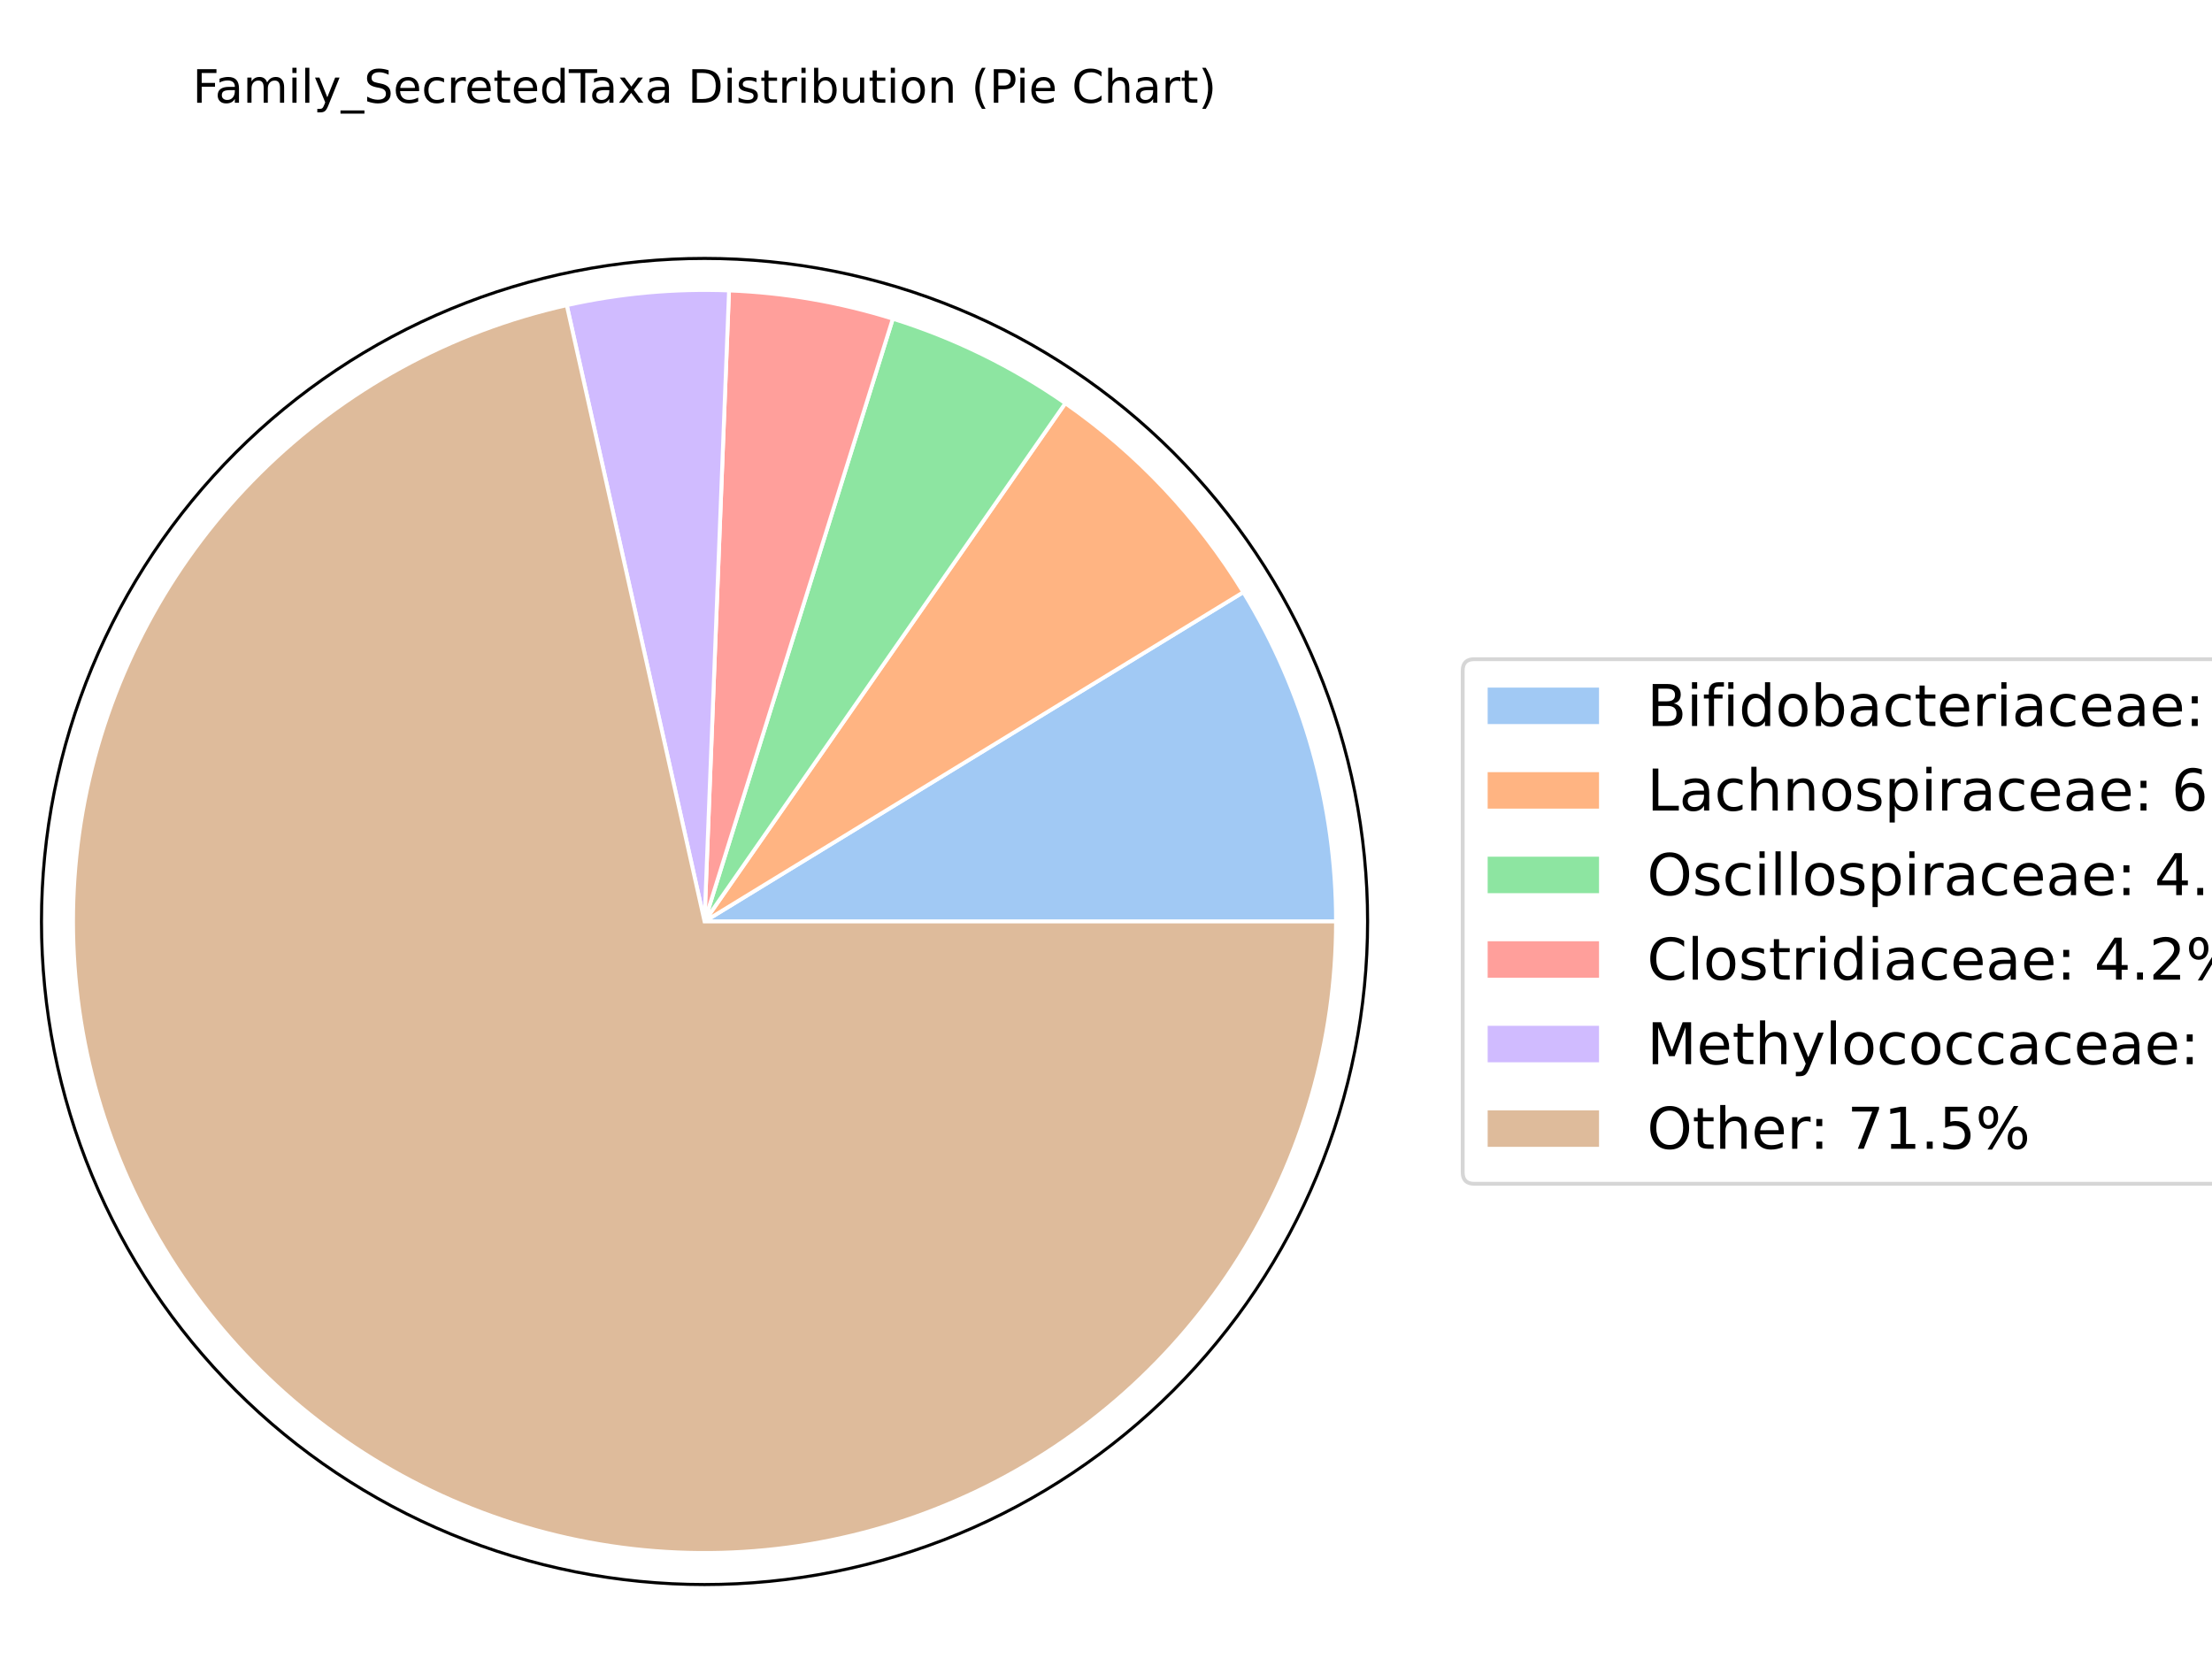
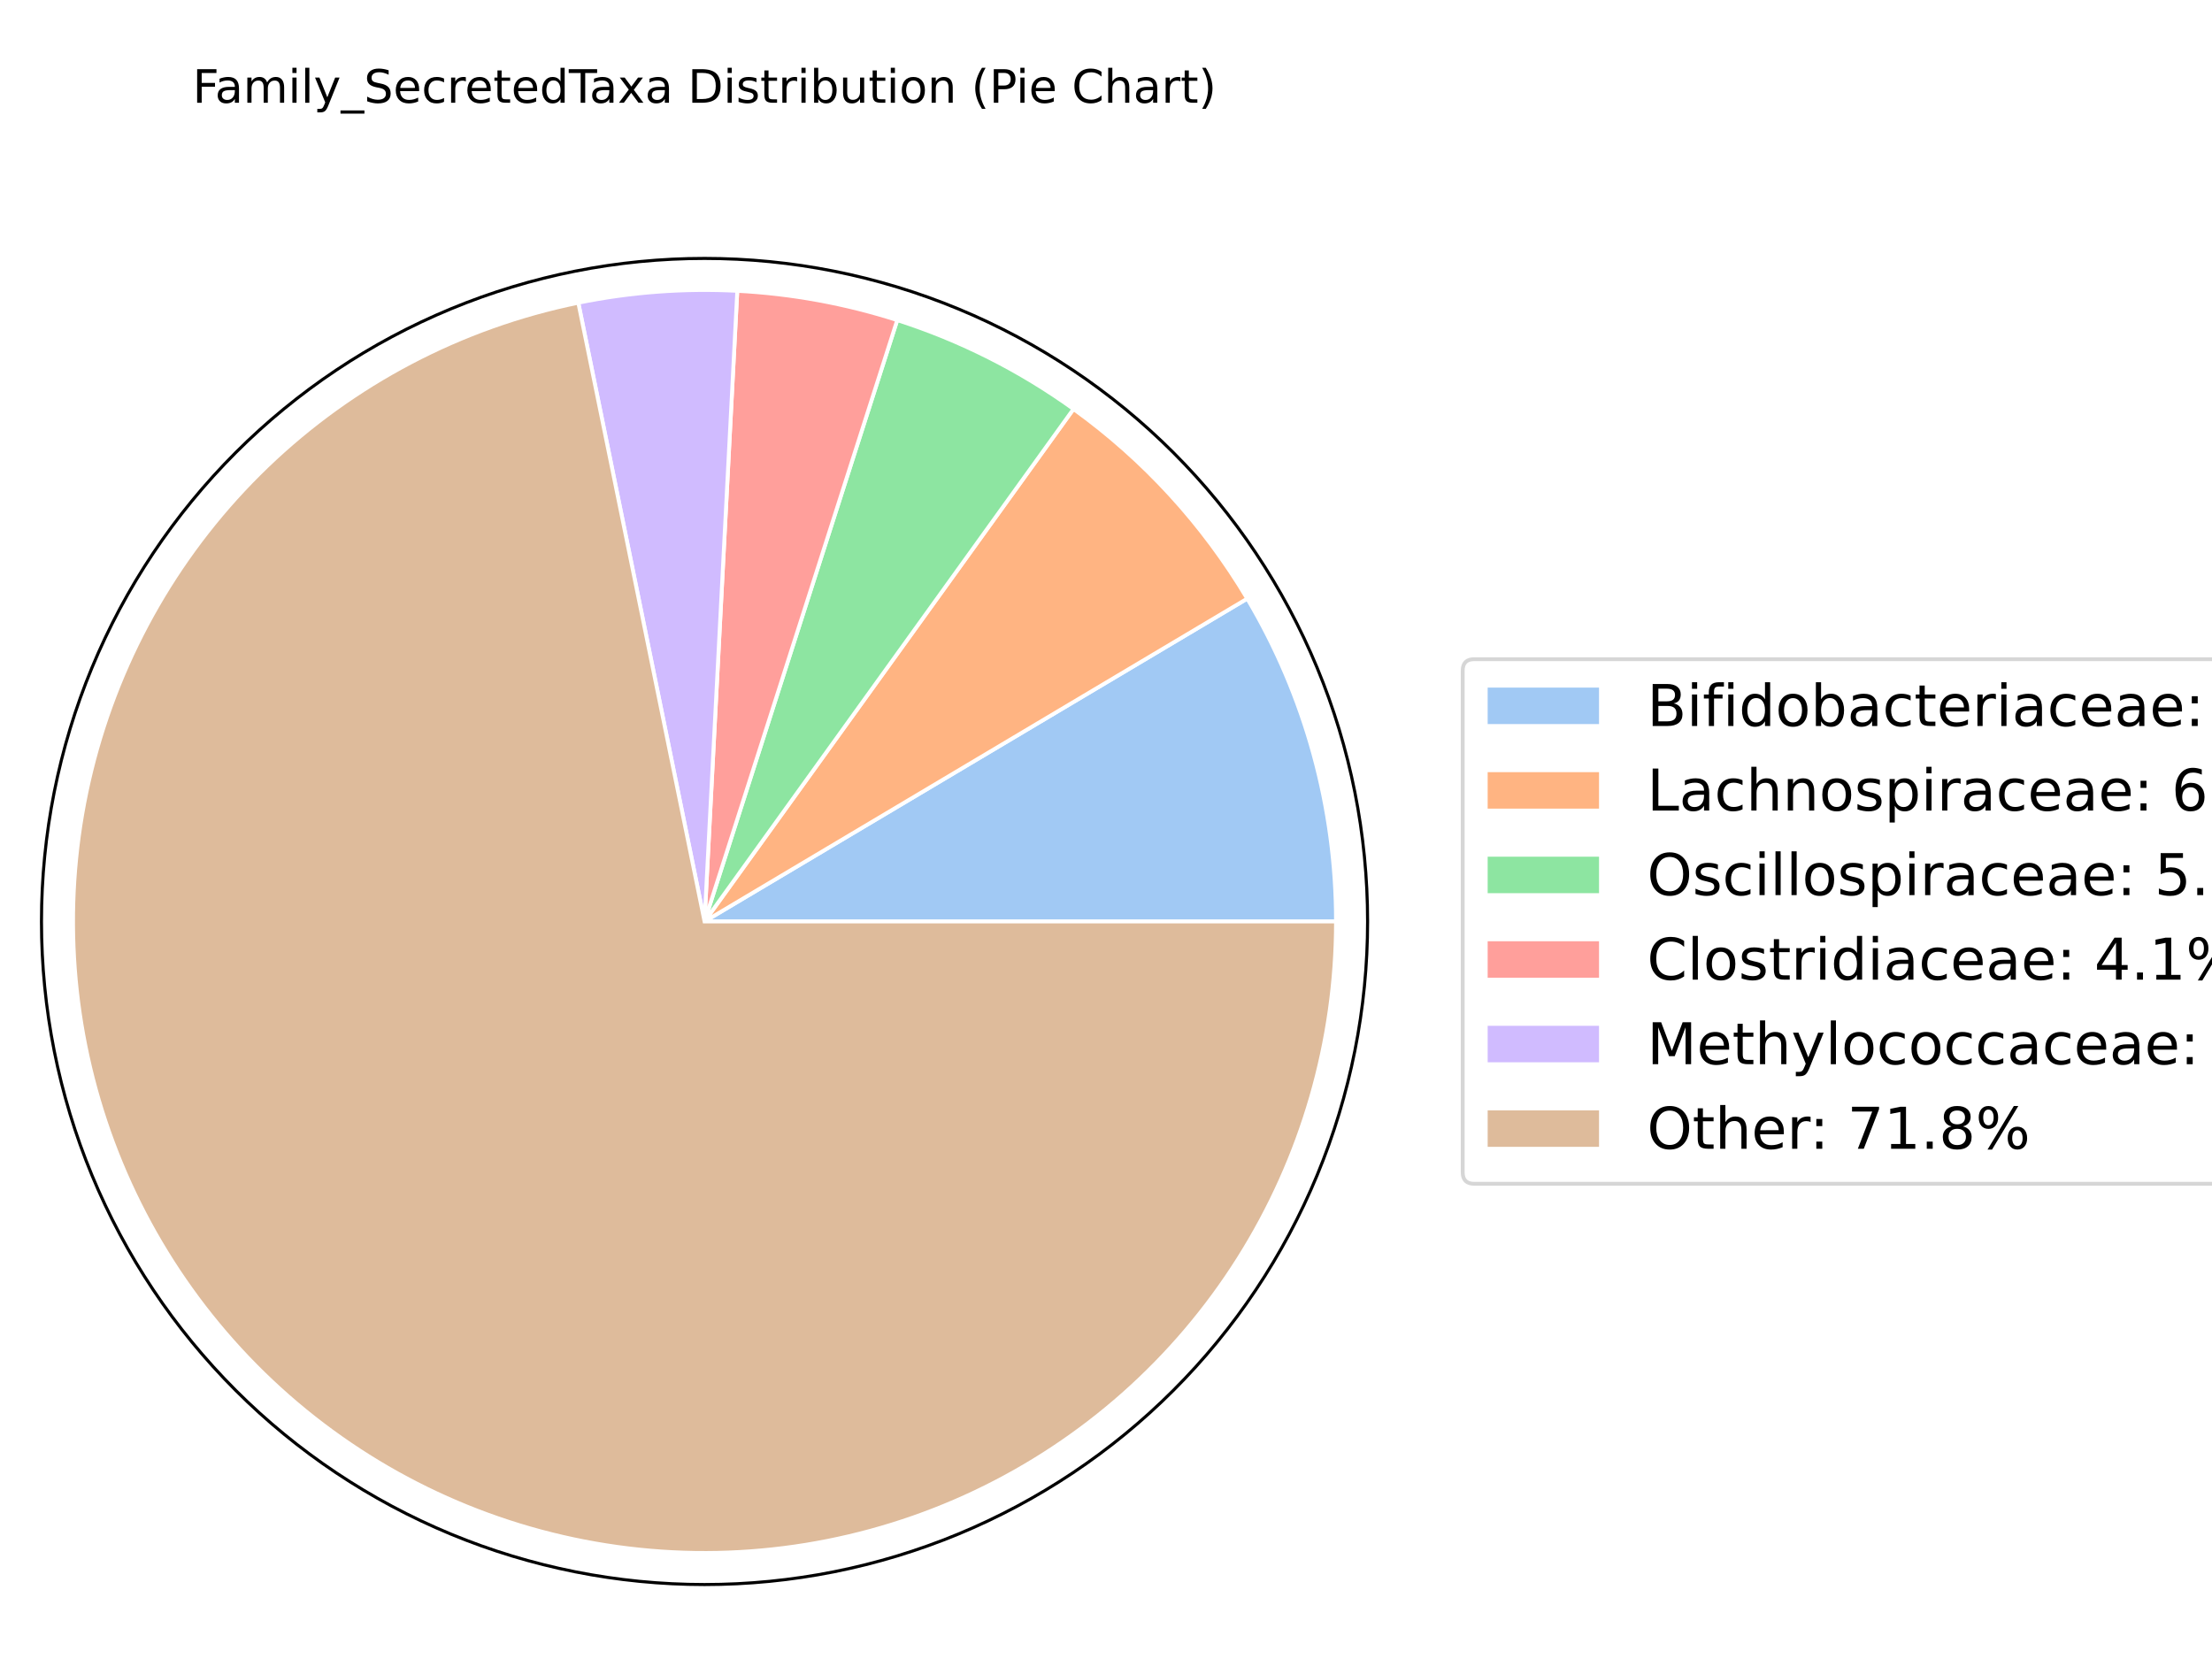
<svg xmlns="http://www.w3.org/2000/svg" xmlns:xlink="http://www.w3.org/1999/xlink" width="576pt" height="432pt" viewBox="0 0 576 432" version="1.1">
  <defs>
    <style type="text/css">*{stroke-linejoin: round; stroke-linecap: butt}</style>
  </defs>
  <g id="figure_1">
    <g id="patch_1">
      <path d="M 0 432  L 576 432  L 576 0  L 0 0  z " style="fill: #ffffff" />
    </g>
    <g id="axes_1">
      <g id="patch_2">
        <path d="M 356.118 239.952  C 356.118 217.279 351.652 194.826 342.975 173.878  C 334.298 152.931 321.58 133.896 305.547 117.864  C 289.515 101.831 270.48 89.113 249.533 80.436  C 228.585 71.759 206.132 67.293 183.459 67.293  C 160.786 67.293 138.333 71.759 117.385 80.436  C 96.438 89.113 77.403 101.831 61.371 117.864  C 45.338 133.896 32.62 152.931 23.943 173.878  C 15.266 194.826 10.8 217.279 10.8 239.952  C 10.8 262.625 15.266 285.078 23.943 306.026  C 32.62 326.973 45.338 346.008 61.371 362.04  C 77.403 378.073 96.438 390.791 117.385 399.468  C 138.333 408.145 160.786 412.611 183.459 412.611  C 206.132 412.611 228.585 408.145 249.533 399.468  C 270.48 390.791 289.515 378.073 305.547 362.04  C 321.58 346.008 334.298 326.973 342.975 306.026  C 351.652 285.078 356.118 262.625 356.118 239.952  M 183.459 239.952  C 183.459 239.952 183.459 239.952 183.459 239.952  C 183.459 239.952 183.459 239.952 183.459 239.952  C 183.459 239.952 183.459 239.952 183.459 239.952  C 183.459 239.952 183.459 239.952 183.459 239.952  C 183.459 239.952 183.459 239.952 183.459 239.952  C 183.459 239.952 183.459 239.952 183.459 239.952  C 183.459 239.952 183.459 239.952 183.459 239.952  C 183.459 239.952 183.459 239.952 183.459 239.952  C 183.459 239.952 183.459 239.952 183.459 239.952  C 183.459 239.952 183.459 239.952 183.459 239.952  C 183.459 239.952 183.459 239.952 183.459 239.952  C 183.459 239.952 183.459 239.952 183.459 239.952  C 183.459 239.952 183.459 239.952 183.459 239.952  C 183.459 239.952 183.459 239.952 183.459 239.952  C 183.459 239.952 183.459 239.952 183.459 239.952  C 183.459 239.952 183.459 239.952 183.459 239.952  z " style="fill: #ffffff" />
      </g>
      <g id="patch_3">
-         <path d="M 183.459 239.952  C 183.459 239.952 183.459 239.952 183.459 239.952  C 183.459 239.952 183.459 239.952 183.459 239.952  L 323.765 154.197  C 331.618 167.046 337.669 180.913 341.748 195.409  C 345.828 209.905 347.896 224.893 347.896 239.952  z " clip-path="url(#p670ce8b5b8)" style="fill: #a1c9f4; stroke: #ffffff; stroke-linejoin: miter" />
+         <path d="M 183.459 239.952  C 183.459 239.952 183.459 239.952 183.459 239.952  C 183.459 239.952 183.459 239.952 183.459 239.952  L 324.778 155.878  C 332.31 168.537 338.106 182.152 342.011 196.355  C 345.917 210.558 347.896 225.222 347.896 239.952  z " clip-path="url(#p474bb0b5fe)" style="fill: #a1c9f4; stroke: #ffffff; stroke-linejoin: miter" />
      </g>
      <g id="patch_4">
-         <path d="M 183.459 239.952  C 183.459 239.952 183.459 239.952 183.459 239.952  C 183.459 239.952 183.459 239.952 183.459 239.952  L 277.408 104.996  C 286.729 111.485 295.353 118.922 303.142 127.189  C 310.93 135.455 317.842 144.506 323.765 154.197  z " clip-path="url(#p670ce8b5b8)" style="fill: #ffb482; stroke: #ffffff; stroke-linejoin: miter" />
+         <path d="M 183.459 239.952  C 183.459 239.952 183.459 239.952 183.459 239.952  C 183.459 239.952 183.459 239.952 183.459 239.952  L 279.539 106.505  C 288.668 113.078 297.099 120.57 304.699 128.864  C 312.298 137.158 319.027 146.21 324.778 155.878  z " clip-path="url(#p474bb0b5fe)" style="fill: #ffb482; stroke: #ffffff; stroke-linejoin: miter" />
      </g>
      <g id="patch_5">
-         <path d="M 183.459 239.952  C 183.459 239.952 183.459 239.952 183.459 239.952  C 183.459 239.952 183.459 239.952 183.459 239.952  L 232.489 82.995  C 240.481 85.491 248.271 88.594 255.79 92.277  C 263.309 95.96 270.536 100.212 277.408 104.996  z " clip-path="url(#p670ce8b5b8)" style="fill: #8de5a1; stroke: #ffffff; stroke-linejoin: miter" />
+         <path d="M 183.459 239.952  C 183.459 239.952 183.459 239.952 183.459 239.952  C 183.459 239.952 183.459 239.952 183.459 239.952  L 233.639 83.358  C 241.836 85.985 249.814 89.251 257.499 93.127  C 265.185 97.002 272.554 101.476 279.539 106.505  z " clip-path="url(#p474bb0b5fe)" style="fill: #8de5a1; stroke: #ffffff; stroke-linejoin: miter" />
      </g>
      <g id="patch_6">
-         <path d="M 183.459 239.952  C 183.459 239.952 183.459 239.952 183.459 239.952  C 183.459 239.952 183.459 239.952 183.459 239.952  L 189.84 75.639  C 197.072 75.92 204.276 76.677 211.408 77.907  C 218.539 79.137 225.581 80.837 232.489 82.995  z " clip-path="url(#p670ce8b5b8)" style="fill: #ff9f9b; stroke: #ffffff; stroke-linejoin: miter" />
+         <path d="M 183.459 239.952  C 183.459 239.952 183.459 239.952 183.459 239.952  C 183.459 239.952 183.459 239.952 183.459 239.952  L 191.989 75.736  C 199.058 76.103 206.097 76.927 213.06 78.201  C 220.024 79.475 226.898 81.198 233.639 83.358  z " clip-path="url(#p474bb0b5fe)" style="fill: #ff9f9b; stroke: #ffffff; stroke-linejoin: miter" />
      </g>
      <g id="patch_7">
-         <path d="M 183.459 239.952  C 183.459 239.952 183.459 239.952 183.459 239.952  C 183.459 239.952 183.459 239.952 183.459 239.952  L 147.58 79.477  C 154.504 77.929 161.52 76.831 168.586 76.189  C 175.651 75.547 182.751 75.363 189.84 75.639  z " clip-path="url(#p670ce8b5b8)" style="fill: #d0bbff; stroke: #ffffff; stroke-linejoin: miter" />
+         <path d="M 183.459 239.952  C 183.459 239.952 183.459 239.952 183.459 239.952  C 183.459 239.952 183.459 239.952 183.459 239.952  L 150.588 78.834  C 157.388 77.446 164.27 76.491 171.19 75.973  C 178.111 75.455 185.058 75.376 191.989 75.736  z " clip-path="url(#p474bb0b5fe)" style="fill: #d0bbff; stroke: #ffffff; stroke-linejoin: miter" />
      </g>
      <g id="patch_8">
-         <path d="M 183.459 239.952  C 183.459 239.952 183.459 239.952 183.459 239.952  C 183.459 239.952 183.459 239.952 183.459 239.952  C 183.459 239.952 183.459 239.952 183.459 239.952  C 183.459 239.952 183.459 239.952 183.459 239.952  C 183.459 239.952 183.459 239.952 183.459 239.952  C 183.459 239.952 183.459 239.952 183.459 239.952  C 183.459 239.952 183.459 239.952 183.459 239.952  C 183.459 239.952 183.459 239.952 183.459 239.952  L 347.896 239.952  C 347.896 270.933 339.141 301.292 322.643 327.515  C 306.146 353.738 282.569 374.773 254.641 388.184  C 226.714 401.595 195.556 406.844 164.776 403.324  C 133.996 399.804 104.828 387.656 80.649 368.286  C 56.47 348.916 38.251 323.102 28.1 293.832  C 17.948 264.561 16.273 233.009 23.267 202.828  C 30.262 172.647 45.645 145.048 67.637 123.227  C 89.628 101.405 117.345 86.237 147.58 79.477  z " clip-path="url(#p670ce8b5b8)" style="fill: #debb9b; stroke: #ffffff; stroke-linejoin: miter" />
+         <path d="M 183.459 239.952  C 183.459 239.952 183.459 239.952 183.459 239.952  C 183.459 239.952 183.459 239.952 183.459 239.952  C 183.459 239.952 183.459 239.952 183.459 239.952  C 183.459 239.952 183.459 239.952 183.459 239.952  C 183.459 239.952 183.459 239.952 183.459 239.952  C 183.459 239.952 183.459 239.952 183.459 239.952  C 183.459 239.952 183.459 239.952 183.459 239.952  C 183.459 239.952 183.459 239.952 183.459 239.952  L 347.896 239.952  C 347.896 271.064 339.067 301.545 322.438 327.84  C 305.81 354.135 282.055 375.179 253.947 388.515  C 225.839 401.851 194.515 406.941 163.63 403.189  C 132.746 399.438 103.551 386.997 79.453 367.319  C 55.355 347.641 37.33 321.523 27.48 292.011  C 17.631 262.5 16.356 230.791 23.804 200.584  C 31.252 170.377 47.123 142.896 69.563 121.347  C 92.003 99.797 120.105 85.053 150.588 78.834  z " clip-path="url(#p474bb0b5fe)" style="fill: #debb9b; stroke: #ffffff; stroke-linejoin: miter" />
      </g>
      <g id="matplotlib.axis_1" />
      <g id="matplotlib.axis_2" />
      <g id="patch_9">
        <path d="M 356.118 239.952  C 356.118 217.279 351.652 194.826 342.975 173.878  C 334.298 152.931 321.58 133.896 305.547 117.864  C 289.515 101.831 270.48 89.113 249.533 80.436  C 228.585 71.759 206.132 67.293 183.459 67.293  C 160.786 67.293 138.333 71.759 117.385 80.436  C 96.438 89.113 77.403 101.831 61.371 117.864  C 45.338 133.896 32.62 152.931 23.943 173.878  C 15.266 194.826 10.8 217.279 10.8 239.952  C 10.8 262.625 15.266 285.078 23.943 306.026  C 32.62 326.973 45.338 346.008 61.371 362.04  C 77.403 378.073 96.438 390.791 117.385 399.468  C 138.333 408.145 160.786 412.611 183.459 412.611  C 206.132 412.611 228.585 408.145 249.533 399.468  C 270.48 390.791 289.515 378.073 305.547 362.04  C 321.58 346.008 334.298 326.973 342.975 306.026  C 351.652 285.078 356.118 262.625 356.118 239.952  " style="fill: none; stroke: #000000; stroke-width: 0.8; stroke-linejoin: miter; stroke-linecap: square" />
      </g>
      <g id="text_1">
        <g transform="translate(50.15869 26.7612) scale(0.12 -0.12)">
          <defs>
            <path id="DejaVuSans-46" d="M 628 4666  L 3309 4666  L 3309 4134  L 1259 4134  L 1259 2759  L 3109 2759  L 3109 2228  L 1259 2228  L 1259 0  L 628 0  L 628 4666  z " transform="scale(0.015625)" />
            <path id="DejaVuSans-61" d="M 2194 1759  Q 1497 1759 1228 1600  Q 959 1441 959 1056  Q 959 750 1161 570  Q 1363 391 1709 391  Q 2188 391 2477 730  Q 2766 1069 2766 1631  L 2766 1759  L 2194 1759  z M 3341 1997  L 3341 0  L 2766 0  L 2766 531  Q 2569 213 2275 61  Q 1981 -91 1556 -91  Q 1019 -91 701 211  Q 384 513 384 1019  Q 384 1609 779 1909  Q 1175 2209 1959 2209  L 2766 2209  L 2766 2266  Q 2766 2663 2505 2880  Q 2244 3097 1772 3097  Q 1472 3097 1187 3025  Q 903 2953 641 2809  L 641 3341  Q 956 3463 1253 3523  Q 1550 3584 1831 3584  Q 2591 3584 2966 3190  Q 3341 2797 3341 1997  z " transform="scale(0.015625)" />
            <path id="DejaVuSans-6d" d="M 3328 2828  Q 3544 3216 3844 3400  Q 4144 3584 4550 3584  Q 5097 3584 5394 3201  Q 5691 2819 5691 2113  L 5691 0  L 5113 0  L 5113 2094  Q 5113 2597 4934 2840  Q 4756 3084 4391 3084  Q 3944 3084 3684 2787  Q 3425 2491 3425 1978  L 3425 0  L 2847 0  L 2847 2094  Q 2847 2600 2669 2842  Q 2491 3084 2119 3084  Q 1678 3084 1418 2786  Q 1159 2488 1159 1978  L 1159 0  L 581 0  L 581 3500  L 1159 3500  L 1159 2956  Q 1356 3278 1631 3431  Q 1906 3584 2284 3584  Q 2666 3584 2933 3390  Q 3200 3197 3328 2828  z " transform="scale(0.015625)" />
            <path id="DejaVuSans-69" d="M 603 3500  L 1178 3500  L 1178 0  L 603 0  L 603 3500  z M 603 4863  L 1178 4863  L 1178 4134  L 603 4134  L 603 4863  z " transform="scale(0.015625)" />
            <path id="DejaVuSans-6c" d="M 603 4863  L 1178 4863  L 1178 0  L 603 0  L 603 4863  z " transform="scale(0.015625)" />
            <path id="DejaVuSans-79" d="M 2059 -325  Q 1816 -950 1584 -1140  Q 1353 -1331 966 -1331  L 506 -1331  L 506 -850  L 844 -850  Q 1081 -850 1212 -737  Q 1344 -625 1503 -206  L 1606 56  L 191 3500  L 800 3500  L 1894 763  L 2988 3500  L 3597 3500  L 2059 -325  z " transform="scale(0.015625)" />
            <path id="DejaVuSans-5f" d="M 3263 -1063  L 3263 -1509  L -63 -1509  L -63 -1063  L 3263 -1063  z " transform="scale(0.015625)" />
            <path id="DejaVuSans-53" d="M 3425 4513  L 3425 3897  Q 3066 4069 2747 4153  Q 2428 4238 2131 4238  Q 1616 4238 1336 4038  Q 1056 3838 1056 3469  Q 1056 3159 1242 3001  Q 1428 2844 1947 2747  L 2328 2669  Q 3034 2534 3370 2195  Q 3706 1856 3706 1288  Q 3706 609 3251 259  Q 2797 -91 1919 -91  Q 1588 -91 1214 -16  Q 841 59 441 206  L 441 856  Q 825 641 1194 531  Q 1563 422 1919 422  Q 2459 422 2753 634  Q 3047 847 3047 1241  Q 3047 1584 2836 1778  Q 2625 1972 2144 2069  L 1759 2144  Q 1053 2284 737 2584  Q 422 2884 422 3419  Q 422 4038 858 4394  Q 1294 4750 2059 4750  Q 2388 4750 2728 4690  Q 3069 4631 3425 4513  z " transform="scale(0.015625)" />
            <path id="DejaVuSans-65" d="M 3597 1894  L 3597 1613  L 953 1613  Q 991 1019 1311 708  Q 1631 397 2203 397  Q 2534 397 2845 478  Q 3156 559 3463 722  L 3463 178  Q 3153 47 2828 -22  Q 2503 -91 2169 -91  Q 1331 -91 842 396  Q 353 884 353 1716  Q 353 2575 817 3079  Q 1281 3584 2069 3584  Q 2775 3584 3186 3129  Q 3597 2675 3597 1894  z M 3022 2063  Q 3016 2534 2758 2815  Q 2500 3097 2075 3097  Q 1594 3097 1305 2825  Q 1016 2553 972 2059  L 3022 2063  z " transform="scale(0.015625)" />
            <path id="DejaVuSans-63" d="M 3122 3366  L 3122 2828  Q 2878 2963 2633 3030  Q 2388 3097 2138 3097  Q 1578 3097 1268 2742  Q 959 2388 959 1747  Q 959 1106 1268 751  Q 1578 397 2138 397  Q 2388 397 2633 464  Q 2878 531 3122 666  L 3122 134  Q 2881 22 2623 -34  Q 2366 -91 2075 -91  Q 1284 -91 818 406  Q 353 903 353 1747  Q 353 2603 823 3093  Q 1294 3584 2113 3584  Q 2378 3584 2631 3529  Q 2884 3475 3122 3366  z " transform="scale(0.015625)" />
            <path id="DejaVuSans-72" d="M 2631 2963  Q 2534 3019 2420 3045  Q 2306 3072 2169 3072  Q 1681 3072 1420 2755  Q 1159 2438 1159 1844  L 1159 0  L 581 0  L 581 3500  L 1159 3500  L 1159 2956  Q 1341 3275 1631 3429  Q 1922 3584 2338 3584  Q 2397 3584 2469 3576  Q 2541 3569 2628 3553  L 2631 2963  z " transform="scale(0.015625)" />
            <path id="DejaVuSans-74" d="M 1172 4494  L 1172 3500  L 2356 3500  L 2356 3053  L 1172 3053  L 1172 1153  Q 1172 725 1289 603  Q 1406 481 1766 481  L 2356 481  L 2356 0  L 1766 0  Q 1100 0 847 248  Q 594 497 594 1153  L 594 3053  L 172 3053  L 172 3500  L 594 3500  L 594 4494  L 1172 4494  z " transform="scale(0.015625)" />
            <path id="DejaVuSans-64" d="M 2906 2969  L 2906 4863  L 3481 4863  L 3481 0  L 2906 0  L 2906 525  Q 2725 213 2448 61  Q 2172 -91 1784 -91  Q 1150 -91 751 415  Q 353 922 353 1747  Q 353 2572 751 3078  Q 1150 3584 1784 3584  Q 2172 3584 2448 3432  Q 2725 3281 2906 2969  z M 947 1747  Q 947 1113 1208 752  Q 1469 391 1925 391  Q 2381 391 2643 752  Q 2906 1113 2906 1747  Q 2906 2381 2643 2742  Q 2381 3103 1925 3103  Q 1469 3103 1208 2742  Q 947 2381 947 1747  z " transform="scale(0.015625)" />
            <path id="DejaVuSans-54" d="M -19 4666  L 3928 4666  L 3928 4134  L 2272 4134  L 2272 0  L 1638 0  L 1638 4134  L -19 4134  L -19 4666  z " transform="scale(0.015625)" />
            <path id="DejaVuSans-78" d="M 3513 3500  L 2247 1797  L 3578 0  L 2900 0  L 1881 1375  L 863 0  L 184 0  L 1544 1831  L 300 3500  L 978 3500  L 1906 2253  L 2834 3500  L 3513 3500  z " transform="scale(0.015625)" />
            <path id="DejaVuSans-20" transform="scale(0.015625)" />
            <path id="DejaVuSans-44" d="M 1259 4147  L 1259 519  L 2022 519  Q 2988 519 3436 956  Q 3884 1394 3884 2338  Q 3884 3275 3436 3711  Q 2988 4147 2022 4147  L 1259 4147  z M 628 4666  L 1925 4666  Q 3281 4666 3915 4102  Q 4550 3538 4550 2338  Q 4550 1131 3912 565  Q 3275 0 1925 0  L 628 0  L 628 4666  z " transform="scale(0.015625)" />
            <path id="DejaVuSans-73" d="M 2834 3397  L 2834 2853  Q 2591 2978 2328 3040  Q 2066 3103 1784 3103  Q 1356 3103 1142 2972  Q 928 2841 928 2578  Q 928 2378 1081 2264  Q 1234 2150 1697 2047  L 1894 2003  Q 2506 1872 2764 1633  Q 3022 1394 3022 966  Q 3022 478 2636 193  Q 2250 -91 1575 -91  Q 1294 -91 989 -36  Q 684 19 347 128  L 347 722  Q 666 556 975 473  Q 1284 391 1588 391  Q 1994 391 2212 530  Q 2431 669 2431 922  Q 2431 1156 2273 1281  Q 2116 1406 1581 1522  L 1381 1569  Q 847 1681 609 1914  Q 372 2147 372 2553  Q 372 3047 722 3315  Q 1072 3584 1716 3584  Q 2034 3584 2315 3537  Q 2597 3491 2834 3397  z " transform="scale(0.015625)" />
            <path id="DejaVuSans-62" d="M 3116 1747  Q 3116 2381 2855 2742  Q 2594 3103 2138 3103  Q 1681 3103 1420 2742  Q 1159 2381 1159 1747  Q 1159 1113 1420 752  Q 1681 391 2138 391  Q 2594 391 2855 752  Q 3116 1113 3116 1747  z M 1159 2969  Q 1341 3281 1617 3432  Q 1894 3584 2278 3584  Q 2916 3584 3314 3078  Q 3713 2572 3713 1747  Q 3713 922 3314 415  Q 2916 -91 2278 -91  Q 1894 -91 1617 61  Q 1341 213 1159 525  L 1159 0  L 581 0  L 581 4863  L 1159 4863  L 1159 2969  z " transform="scale(0.015625)" />
            <path id="DejaVuSans-75" d="M 544 1381  L 544 3500  L 1119 3500  L 1119 1403  Q 1119 906 1312 657  Q 1506 409 1894 409  Q 2359 409 2629 706  Q 2900 1003 2900 1516  L 2900 3500  L 3475 3500  L 3475 0  L 2900 0  L 2900 538  Q 2691 219 2414 64  Q 2138 -91 1772 -91  Q 1169 -91 856 284  Q 544 659 544 1381  z M 1991 3584  L 1991 3584  z " transform="scale(0.015625)" />
            <path id="DejaVuSans-6f" d="M 1959 3097  Q 1497 3097 1228 2736  Q 959 2375 959 1747  Q 959 1119 1226 758  Q 1494 397 1959 397  Q 2419 397 2687 759  Q 2956 1122 2956 1747  Q 2956 2369 2687 2733  Q 2419 3097 1959 3097  z M 1959 3584  Q 2709 3584 3137 3096  Q 3566 2609 3566 1747  Q 3566 888 3137 398  Q 2709 -91 1959 -91  Q 1206 -91 779 398  Q 353 888 353 1747  Q 353 2609 779 3096  Q 1206 3584 1959 3584  z " transform="scale(0.015625)" />
            <path id="DejaVuSans-6e" d="M 3513 2113  L 3513 0  L 2938 0  L 2938 2094  Q 2938 2591 2744 2837  Q 2550 3084 2163 3084  Q 1697 3084 1428 2787  Q 1159 2491 1159 1978  L 1159 0  L 581 0  L 581 3500  L 1159 3500  L 1159 2956  Q 1366 3272 1645 3428  Q 1925 3584 2291 3584  Q 2894 3584 3203 3211  Q 3513 2838 3513 2113  z " transform="scale(0.015625)" />
            <path id="DejaVuSans-28" d="M 1984 4856  Q 1566 4138 1362 3434  Q 1159 2731 1159 2009  Q 1159 1288 1364 580  Q 1569 -128 1984 -844  L 1484 -844  Q 1016 -109 783 600  Q 550 1309 550 2009  Q 550 2706 781 3412  Q 1013 4119 1484 4856  L 1984 4856  z " transform="scale(0.015625)" />
            <path id="DejaVuSans-50" d="M 1259 4147  L 1259 2394  L 2053 2394  Q 2494 2394 2734 2622  Q 2975 2850 2975 3272  Q 2975 3691 2734 3919  Q 2494 4147 2053 4147  L 1259 4147  z M 628 4666  L 2053 4666  Q 2838 4666 3239 4311  Q 3641 3956 3641 3272  Q 3641 2581 3239 2228  Q 2838 1875 2053 1875  L 1259 1875  L 1259 0  L 628 0  L 628 4666  z " transform="scale(0.015625)" />
            <path id="DejaVuSans-43" d="M 4122 4306  L 4122 3641  Q 3803 3938 3442 4084  Q 3081 4231 2675 4231  Q 1875 4231 1450 3742  Q 1025 3253 1025 2328  Q 1025 1406 1450 917  Q 1875 428 2675 428  Q 3081 428 3442 575  Q 3803 722 4122 1019  L 4122 359  Q 3791 134 3420 21  Q 3050 -91 2638 -91  Q 1578 -91 968 557  Q 359 1206 359 2328  Q 359 3453 968 4101  Q 1578 4750 2638 4750  Q 3056 4750 3426 4639  Q 3797 4528 4122 4306  z " transform="scale(0.015625)" />
            <path id="DejaVuSans-68" d="M 3513 2113  L 3513 0  L 2938 0  L 2938 2094  Q 2938 2591 2744 2837  Q 2550 3084 2163 3084  Q 1697 3084 1428 2787  Q 1159 2491 1159 1978  L 1159 0  L 581 0  L 581 4863  L 1159 4863  L 1159 2956  Q 1366 3272 1645 3428  Q 1925 3584 2291 3584  Q 2894 3584 3203 3211  Q 3513 2838 3513 2113  z " transform="scale(0.015625)" />
            <path id="DejaVuSans-29" d="M 513 4856  L 1013 4856  Q 1481 4119 1714 3412  Q 1947 2706 1947 2009  Q 1947 1309 1714 600  Q 1481 -109 1013 -844  L 513 -844  Q 928 -128 1133 580  Q 1338 1288 1338 2009  Q 1338 2731 1133 3434  Q 928 4138 513 4856  z " transform="scale(0.015625)" />
          </defs>
          <use xlink:href="#DejaVuSans-46" />
          <use xlink:href="#DejaVuSans-61" x="48.395" />
          <use xlink:href="#DejaVuSans-6d" x="109.674" />
          <use xlink:href="#DejaVuSans-69" x="207.086" />
          <use xlink:href="#DejaVuSans-6c" x="234.869" />
          <use xlink:href="#DejaVuSans-79" x="262.652" />
          <use xlink:href="#DejaVuSans-5f" x="321.832" />
          <use xlink:href="#DejaVuSans-53" x="371.832" />
          <use xlink:href="#DejaVuSans-65" x="435.309" />
          <use xlink:href="#DejaVuSans-63" x="496.832" />
          <use xlink:href="#DejaVuSans-72" x="551.812" />
          <use xlink:href="#DejaVuSans-65" x="590.676" />
          <use xlink:href="#DejaVuSans-74" x="652.199" />
          <use xlink:href="#DejaVuSans-65" x="691.408" />
          <use xlink:href="#DejaVuSans-64" x="752.932" />
          <use xlink:href="#DejaVuSans-54" x="816.408" />
          <use xlink:href="#DejaVuSans-61" x="860.992" />
          <use xlink:href="#DejaVuSans-78" x="922.271" />
          <use xlink:href="#DejaVuSans-61" x="981.451" />
          <use xlink:href="#DejaVuSans-20" x="1042.73" />
          <use xlink:href="#DejaVuSans-44" x="1074.518" />
          <use xlink:href="#DejaVuSans-69" x="1151.52" />
          <use xlink:href="#DejaVuSans-73" x="1179.303" />
          <use xlink:href="#DejaVuSans-74" x="1231.402" />
          <use xlink:href="#DejaVuSans-72" x="1270.611" />
          <use xlink:href="#DejaVuSans-69" x="1311.725" />
          <use xlink:href="#DejaVuSans-62" x="1339.508" />
          <use xlink:href="#DejaVuSans-75" x="1402.984" />
          <use xlink:href="#DejaVuSans-74" x="1466.363" />
          <use xlink:href="#DejaVuSans-69" x="1505.572" />
          <use xlink:href="#DejaVuSans-6f" x="1533.355" />
          <use xlink:href="#DejaVuSans-6e" x="1594.537" />
          <use xlink:href="#DejaVuSans-20" x="1657.916" />
          <use xlink:href="#DejaVuSans-28" x="1689.703" />
          <use xlink:href="#DejaVuSans-50" x="1728.717" />
          <use xlink:href="#DejaVuSans-69" x="1786.77" />
          <use xlink:href="#DejaVuSans-65" x="1814.553" />
          <use xlink:href="#DejaVuSans-20" x="1876.076" />
          <use xlink:href="#DejaVuSans-43" x="1907.863" />
          <use xlink:href="#DejaVuSans-68" x="1977.688" />
          <use xlink:href="#DejaVuSans-61" x="2041.066" />
          <use xlink:href="#DejaVuSans-72" x="2102.346" />
          <use xlink:href="#DejaVuSans-74" x="2143.459" />
          <use xlink:href="#DejaVuSans-29" x="2182.668" />
        </g>
      </g>
      <g id="legend_1">
        <g id="patch_10">
          <path d="M 383.884 308.254  L 619.916 308.254  Q 622.916 308.254 622.916 305.254  L 622.916 174.65  Q 622.916 171.65 619.916 171.65  L 383.884 171.65  Q 380.884 171.65 380.884 174.65  L 380.884 305.254  Q 380.884 308.254 383.884 308.254  z " style="fill: #ffffff; opacity: 0.8; stroke: #cccccc; stroke-linejoin: miter" />
        </g>
        <g id="patch_11">
          <path d="M 386.884 189.048  L 416.884 189.048  L 416.884 178.548  L 386.884 178.548  z " style="fill: #a1c9f4; stroke: #ffffff; stroke-linejoin: miter" />
        </g>
        <g id="text_2">
          <g transform="translate(428.8839 189.0481) scale(0.15 -0.15)">
            <defs>
              <path id="DejaVuSans-42" d="M 1259 2228  L 1259 519  L 2272 519  Q 2781 519 3026 730  Q 3272 941 3272 1375  Q 3272 1813 3026 2020  Q 2781 2228 2272 2228  L 1259 2228  z M 1259 4147  L 1259 2741  L 2194 2741  Q 2656 2741 2882 2914  Q 3109 3088 3109 3444  Q 3109 3797 2882 3972  Q 2656 4147 2194 4147  L 1259 4147  z M 628 4666  L 2241 4666  Q 2963 4666 3353 4366  Q 3744 4066 3744 3513  Q 3744 3084 3544 2831  Q 3344 2578 2956 2516  Q 3422 2416 3680 2098  Q 3938 1781 3938 1306  Q 3938 681 3513 340  Q 3088 0 2303 0  L 628 0  L 628 4666  z " transform="scale(0.015625)" />
              <path id="DejaVuSans-66" d="M 2375 4863  L 2375 4384  L 1825 4384  Q 1516 4384 1395 4259  Q 1275 4134 1275 3809  L 1275 3500  L 2222 3500  L 2222 3053  L 1275 3053  L 1275 0  L 697 0  L 697 3053  L 147 3053  L 147 3500  L 697 3500  L 697 3744  Q 697 4328 969 4595  Q 1241 4863 1831 4863  L 2375 4863  z " transform="scale(0.015625)" />
              <path id="DejaVuSans-3a" d="M 750 794  L 1409 794  L 1409 0  L 750 0  L 750 794  z M 750 3309  L 1409 3309  L 1409 2516  L 750 2516  L 750 3309  z " transform="scale(0.015625)" />
              <path id="DejaVuSans-38" d="M 2034 2216  Q 1584 2216 1326 1975  Q 1069 1734 1069 1313  Q 1069 891 1326 650  Q 1584 409 2034 409  Q 2484 409 2743 651  Q 3003 894 3003 1313  Q 3003 1734 2745 1975  Q 2488 2216 2034 2216  z M 1403 2484  Q 997 2584 770 2862  Q 544 3141 544 3541  Q 544 4100 942 4425  Q 1341 4750 2034 4750  Q 2731 4750 3128 4425  Q 3525 4100 3525 3541  Q 3525 3141 3298 2862  Q 3072 2584 2669 2484  Q 3125 2378 3379 2068  Q 3634 1759 3634 1313  Q 3634 634 3220 271  Q 2806 -91 2034 -91  Q 1263 -91 848 271  Q 434 634 434 1313  Q 434 1759 690 2068  Q 947 2378 1403 2484  z M 1172 3481  Q 1172 3119 1398 2916  Q 1625 2713 2034 2713  Q 2441 2713 2670 2916  Q 2900 3119 2900 3481  Q 2900 3844 2670 4047  Q 2441 4250 2034 4250  Q 1625 4250 1398 4047  Q 1172 3844 1172 3481  z " transform="scale(0.015625)" />
              <path id="DejaVuSans-2e" d="M 684 794  L 1344 794  L 1344 0  L 684 0  L 684 794  z " transform="scale(0.015625)" />
-               <path id="DejaVuSans-37" d="M 525 4666  L 3525 4666  L 3525 4397  L 1831 0  L 1172 0  L 2766 4134  L 525 4134  L 525 4666  z " transform="scale(0.015625)" />
+               <path id="DejaVuSans-35" d="M 691 4666  L 3169 4666  L 3169 4134  L 1269 4134  L 1269 2991  Q 1406 3038 1543 3061  Q 1681 3084 1819 3084  Q 2600 3084 3056 2656  Q 3513 2228 3513 1497  Q 3513 744 3044 326  Q 2575 -91 1722 -91  Q 1428 -91 1123 -41  Q 819 9 494 109  L 494 744  Q 775 591 1075 516  Q 1375 441 1709 441  Q 2250 441 2565 725  Q 2881 1009 2881 1497  Q 2881 1984 2565 2268  Q 2250 2553 1709 2553  Q 1456 2553 1204 2497  Q 953 2441 691 2322  L 691 4666  z " transform="scale(0.015625)" />
              <path id="DejaVuSans-25" d="M 4653 2053  Q 4381 2053 4226 1822  Q 4072 1591 4072 1178  Q 4072 772 4226 539  Q 4381 306 4653 306  Q 4919 306 5073 539  Q 5228 772 5228 1178  Q 5228 1588 5073 1820  Q 4919 2053 4653 2053  z M 4653 2450  Q 5147 2450 5437 2106  Q 5728 1763 5728 1178  Q 5728 594 5436 251  Q 5144 -91 4653 -91  Q 4153 -91 3862 251  Q 3572 594 3572 1178  Q 3572 1766 3864 2108  Q 4156 2450 4653 2450  z M 1428 4353  Q 1159 4353 1004 4120  Q 850 3888 850 3481  Q 850 3069 1003 2837  Q 1156 2606 1428 2606  Q 1700 2606 1854 2837  Q 2009 3069 2009 3481  Q 2009 3884 1853 4118  Q 1697 4353 1428 4353  z M 4250 4750  L 4750 4750  L 1831 -91  L 1331 -91  L 4250 4750  z M 1428 4750  Q 1922 4750 2215 4408  Q 2509 4066 2509 3481  Q 2509 2891 2217 2550  Q 1925 2209 1428 2209  Q 931 2209 642 2551  Q 353 2894 353 3481  Q 353 4063 643 4406  Q 934 4750 1428 4750  z " transform="scale(0.015625)" />
            </defs>
            <use xlink:href="#DejaVuSans-42" />
            <use xlink:href="#DejaVuSans-69" x="68.604" />
            <use xlink:href="#DejaVuSans-66" x="96.387" />
            <use xlink:href="#DejaVuSans-69" x="131.592" />
            <use xlink:href="#DejaVuSans-64" x="159.375" />
            <use xlink:href="#DejaVuSans-6f" x="222.852" />
            <use xlink:href="#DejaVuSans-62" x="284.033" />
            <use xlink:href="#DejaVuSans-61" x="347.51" />
            <use xlink:href="#DejaVuSans-63" x="408.789" />
            <use xlink:href="#DejaVuSans-74" x="463.77" />
            <use xlink:href="#DejaVuSans-65" x="502.979" />
            <use xlink:href="#DejaVuSans-72" x="564.502" />
            <use xlink:href="#DejaVuSans-69" x="605.615" />
            <use xlink:href="#DejaVuSans-61" x="633.398" />
            <use xlink:href="#DejaVuSans-63" x="694.678" />
            <use xlink:href="#DejaVuSans-65" x="749.658" />
            <use xlink:href="#DejaVuSans-61" x="811.182" />
            <use xlink:href="#DejaVuSans-65" x="872.461" />
            <use xlink:href="#DejaVuSans-3a" x="933.984" />
            <use xlink:href="#DejaVuSans-20" x="967.676" />
            <use xlink:href="#DejaVuSans-38" x="999.463" />
            <use xlink:href="#DejaVuSans-2e" x="1063.086" />
-             <use xlink:href="#DejaVuSans-37" x="1094.873" />
+             <use xlink:href="#DejaVuSans-35" x="1094.873" />
            <use xlink:href="#DejaVuSans-25" x="1158.496" />
          </g>
        </g>
        <g id="patch_12">
          <path d="M 386.884 211.065  L 416.884 211.065  L 416.884 200.565  L 386.884 200.565  z " style="fill: #ffb482; stroke: #ffffff; stroke-linejoin: miter" />
        </g>
        <g id="text_3">
          <g transform="translate(428.8839 211.0653) scale(0.15 -0.15)">
            <defs>
              <path id="DejaVuSans-4c" d="M 628 4666  L 1259 4666  L 1259 531  L 3531 531  L 3531 0  L 628 0  L 628 4666  z " transform="scale(0.015625)" />
              <path id="DejaVuSans-70" d="M 1159 525  L 1159 -1331  L 581 -1331  L 581 3500  L 1159 3500  L 1159 2969  Q 1341 3281 1617 3432  Q 1894 3584 2278 3584  Q 2916 3584 3314 3078  Q 3713 2572 3713 1747  Q 3713 922 3314 415  Q 2916 -91 2278 -91  Q 1894 -91 1617 61  Q 1341 213 1159 525  z M 3116 1747  Q 3116 2381 2855 2742  Q 2594 3103 2138 3103  Q 1681 3103 1420 2742  Q 1159 2381 1159 1747  Q 1159 1113 1420 752  Q 1681 391 2138 391  Q 2594 391 2855 752  Q 3116 1113 3116 1747  z " transform="scale(0.015625)" />
              <path id="DejaVuSans-36" d="M 2113 2584  Q 1688 2584 1439 2293  Q 1191 2003 1191 1497  Q 1191 994 1439 701  Q 1688 409 2113 409  Q 2538 409 2786 701  Q 3034 994 3034 1497  Q 3034 2003 2786 2293  Q 2538 2584 2113 2584  z M 3366 4563  L 3366 3988  Q 3128 4100 2886 4159  Q 2644 4219 2406 4219  Q 1781 4219 1451 3797  Q 1122 3375 1075 2522  Q 1259 2794 1537 2939  Q 1816 3084 2150 3084  Q 2853 3084 3261 2657  Q 3669 2231 3669 1497  Q 3669 778 3244 343  Q 2819 -91 2113 -91  Q 1303 -91 875 529  Q 447 1150 447 2328  Q 447 3434 972 4092  Q 1497 4750 2381 4750  Q 2619 4750 2861 4703  Q 3103 4656 3366 4563  z " transform="scale(0.015625)" />
            </defs>
            <use xlink:href="#DejaVuSans-4c" />
            <use xlink:href="#DejaVuSans-61" x="55.713" />
            <use xlink:href="#DejaVuSans-63" x="116.992" />
            <use xlink:href="#DejaVuSans-68" x="171.973" />
            <use xlink:href="#DejaVuSans-6e" x="235.352" />
            <use xlink:href="#DejaVuSans-6f" x="298.73" />
            <use xlink:href="#DejaVuSans-73" x="359.912" />
            <use xlink:href="#DejaVuSans-70" x="412.012" />
            <use xlink:href="#DejaVuSans-69" x="475.488" />
            <use xlink:href="#DejaVuSans-72" x="503.271" />
            <use xlink:href="#DejaVuSans-61" x="544.385" />
            <use xlink:href="#DejaVuSans-63" x="605.664" />
            <use xlink:href="#DejaVuSans-65" x="660.645" />
            <use xlink:href="#DejaVuSans-61" x="722.168" />
            <use xlink:href="#DejaVuSans-65" x="783.447" />
            <use xlink:href="#DejaVuSans-3a" x="844.971" />
            <use xlink:href="#DejaVuSans-20" x="878.662" />
            <use xlink:href="#DejaVuSans-36" x="910.449" />
            <use xlink:href="#DejaVuSans-2e" x="974.072" />
-             <use xlink:href="#DejaVuSans-36" x="1005.859" />
+             <use xlink:href="#DejaVuSans-35" x="1005.859" />
            <use xlink:href="#DejaVuSans-25" x="1069.482" />
          </g>
        </g>
        <g id="patch_13">
          <path d="M 386.884 233.082  L 416.884 233.082  L 416.884 222.582  L 386.884 222.582  z " style="fill: #8de5a1; stroke: #ffffff; stroke-linejoin: miter" />
        </g>
        <g id="text_4">
          <g transform="translate(428.8839 233.0825) scale(0.15 -0.15)">
            <defs>
              <path id="DejaVuSans-4f" d="M 2522 4238  Q 1834 4238 1429 3725  Q 1025 3213 1025 2328  Q 1025 1447 1429 934  Q 1834 422 2522 422  Q 3209 422 3611 934  Q 4013 1447 4013 2328  Q 4013 3213 3611 3725  Q 3209 4238 2522 4238  z M 2522 4750  Q 3503 4750 4090 4092  Q 4678 3434 4678 2328  Q 4678 1225 4090 567  Q 3503 -91 2522 -91  Q 1538 -91 948 565  Q 359 1222 359 2328  Q 359 3434 948 4092  Q 1538 4750 2522 4750  z " transform="scale(0.015625)" />
-               <path id="DejaVuSans-34" d="M 2419 4116  L 825 1625  L 2419 1625  L 2419 4116  z M 2253 4666  L 3047 4666  L 3047 1625  L 3713 1625  L 3713 1100  L 3047 1100  L 3047 0  L 2419 0  L 2419 1100  L 313 1100  L 313 1709  L 2253 4666  z " transform="scale(0.015625)" />
-               <path id="DejaVuSans-39" d="M 703 97  L 703 672  Q 941 559 1184 500  Q 1428 441 1663 441  Q 2288 441 2617 861  Q 2947 1281 2994 2138  Q 2813 1869 2534 1725  Q 2256 1581 1919 1581  Q 1219 1581 811 2004  Q 403 2428 403 3163  Q 403 3881 828 4315  Q 1253 4750 1959 4750  Q 2769 4750 3195 4129  Q 3622 3509 3622 2328  Q 3622 1225 3098 567  Q 2575 -91 1691 -91  Q 1453 -91 1209 -44  Q 966 3 703 97  z M 1959 2075  Q 2384 2075 2632 2365  Q 2881 2656 2881 3163  Q 2881 3666 2632 3958  Q 2384 4250 1959 4250  Q 1534 4250 1286 3958  Q 1038 3666 1038 3163  Q 1038 2656 1286 2365  Q 1534 2075 1959 2075  z " transform="scale(0.015625)" />
+               <path id="DejaVuSans-30" d="M 2034 4250  Q 1547 4250 1301 3770  Q 1056 3291 1056 2328  Q 1056 1369 1301 889  Q 1547 409 2034 409  Q 2525 409 2770 889  Q 3016 1369 3016 2328  Q 3016 3291 2770 3770  Q 2525 4250 2034 4250  z M 2034 4750  Q 2819 4750 3233 4129  Q 3647 3509 3647 2328  Q 3647 1150 3233 529  Q 2819 -91 2034 -91  Q 1250 -91 836 529  Q 422 1150 422 2328  Q 422 3509 836 4129  Q 1250 4750 2034 4750  z " transform="scale(0.015625)" />
            </defs>
            <use xlink:href="#DejaVuSans-4f" />
            <use xlink:href="#DejaVuSans-73" x="78.711" />
            <use xlink:href="#DejaVuSans-63" x="130.811" />
            <use xlink:href="#DejaVuSans-69" x="185.791" />
            <use xlink:href="#DejaVuSans-6c" x="213.574" />
            <use xlink:href="#DejaVuSans-6c" x="241.357" />
            <use xlink:href="#DejaVuSans-6f" x="269.141" />
            <use xlink:href="#DejaVuSans-73" x="330.322" />
            <use xlink:href="#DejaVuSans-70" x="382.422" />
            <use xlink:href="#DejaVuSans-69" x="445.898" />
            <use xlink:href="#DejaVuSans-72" x="473.682" />
            <use xlink:href="#DejaVuSans-61" x="514.795" />
            <use xlink:href="#DejaVuSans-63" x="576.074" />
            <use xlink:href="#DejaVuSans-65" x="631.055" />
            <use xlink:href="#DejaVuSans-61" x="692.578" />
            <use xlink:href="#DejaVuSans-65" x="753.857" />
            <use xlink:href="#DejaVuSans-3a" x="815.381" />
            <use xlink:href="#DejaVuSans-20" x="849.072" />
-             <use xlink:href="#DejaVuSans-34" x="880.859" />
+             <use xlink:href="#DejaVuSans-35" x="880.859" />
            <use xlink:href="#DejaVuSans-2e" x="944.482" />
-             <use xlink:href="#DejaVuSans-39" x="976.27" />
+             <use xlink:href="#DejaVuSans-30" x="976.27" />
            <use xlink:href="#DejaVuSans-25" x="1039.893" />
          </g>
        </g>
        <g id="patch_14">
          <path d="M 386.884 255.1  L 416.884 255.1  L 416.884 244.6  L 386.884 244.6  z " style="fill: #ff9f9b; stroke: #ffffff; stroke-linejoin: miter" />
        </g>
        <g id="text_5">
          <g transform="translate(428.8839 255.0997) scale(0.15 -0.15)">
            <defs>
-               <path id="DejaVuSans-32" d="M 1228 531  L 3431 531  L 3431 0  L 469 0  L 469 531  Q 828 903 1448 1529  Q 2069 2156 2228 2338  Q 2531 2678 2651 2914  Q 2772 3150 2772 3378  Q 2772 3750 2511 3984  Q 2250 4219 1831 4219  Q 1534 4219 1204 4116  Q 875 4013 500 3803  L 500 4441  Q 881 4594 1212 4672  Q 1544 4750 1819 4750  Q 2544 4750 2975 4387  Q 3406 4025 3406 3419  Q 3406 3131 3298 2873  Q 3191 2616 2906 2266  Q 2828 2175 2409 1742  Q 1991 1309 1228 531  z " transform="scale(0.015625)" />
+               <path id="DejaVuSans-34" d="M 2419 4116  L 825 1625  L 2419 1625  L 2419 4116  z M 2253 4666  L 3047 4666  L 3047 1625  L 3713 1625  L 3713 1100  L 3047 1100  L 3047 0  L 2419 0  L 2419 1100  L 313 1100  L 313 1709  L 2253 4666  z " transform="scale(0.015625)" />
+               <path id="DejaVuSans-31" d="M 794 531  L 1825 531  L 1825 4091  L 703 3866  L 703 4441  L 1819 4666  L 2450 4666  L 2450 531  L 3481 531  L 3481 0  L 794 0  L 794 531  z " transform="scale(0.015625)" />
            </defs>
            <use xlink:href="#DejaVuSans-43" />
            <use xlink:href="#DejaVuSans-6c" x="69.824" />
            <use xlink:href="#DejaVuSans-6f" x="97.607" />
            <use xlink:href="#DejaVuSans-73" x="158.789" />
            <use xlink:href="#DejaVuSans-74" x="210.889" />
            <use xlink:href="#DejaVuSans-72" x="250.098" />
            <use xlink:href="#DejaVuSans-69" x="291.211" />
            <use xlink:href="#DejaVuSans-64" x="318.994" />
            <use xlink:href="#DejaVuSans-69" x="382.471" />
            <use xlink:href="#DejaVuSans-61" x="410.254" />
            <use xlink:href="#DejaVuSans-63" x="471.533" />
            <use xlink:href="#DejaVuSans-65" x="526.514" />
            <use xlink:href="#DejaVuSans-61" x="588.037" />
            <use xlink:href="#DejaVuSans-65" x="649.316" />
            <use xlink:href="#DejaVuSans-3a" x="710.84" />
            <use xlink:href="#DejaVuSans-20" x="744.531" />
            <use xlink:href="#DejaVuSans-34" x="776.318" />
            <use xlink:href="#DejaVuSans-2e" x="839.941" />
-             <use xlink:href="#DejaVuSans-32" x="871.729" />
+             <use xlink:href="#DejaVuSans-31" x="871.729" />
            <use xlink:href="#DejaVuSans-25" x="935.352" />
          </g>
        </g>
        <g id="patch_15">
          <path d="M 386.884 277.117  L 416.884 277.117  L 416.884 266.617  L 386.884 266.617  z " style="fill: #d0bbff; stroke: #ffffff; stroke-linejoin: miter" />
        </g>
        <g id="text_6">
          <g transform="translate(428.8839 277.1168) scale(0.15 -0.15)">
            <defs>
              <path id="DejaVuSans-4d" d="M 628 4666  L 1569 4666  L 2759 1491  L 3956 4666  L 4897 4666  L 4897 0  L 4281 0  L 4281 4097  L 3078 897  L 2444 897  L 1241 4097  L 1241 0  L 628 0  L 628 4666  z " transform="scale(0.015625)" />
-               <path id="DejaVuSans-31" d="M 794 531  L 1825 531  L 1825 4091  L 703 3866  L 703 4441  L 1819 4666  L 2450 4666  L 2450 531  L 3481 531  L 3481 0  L 794 0  L 794 531  z " transform="scale(0.015625)" />
            </defs>
            <use xlink:href="#DejaVuSans-4d" />
            <use xlink:href="#DejaVuSans-65" x="86.279" />
            <use xlink:href="#DejaVuSans-74" x="147.803" />
            <use xlink:href="#DejaVuSans-68" x="187.012" />
            <use xlink:href="#DejaVuSans-79" x="250.391" />
            <use xlink:href="#DejaVuSans-6c" x="309.57" />
            <use xlink:href="#DejaVuSans-6f" x="337.354" />
            <use xlink:href="#DejaVuSans-63" x="398.535" />
            <use xlink:href="#DejaVuSans-6f" x="453.516" />
            <use xlink:href="#DejaVuSans-63" x="514.697" />
            <use xlink:href="#DejaVuSans-63" x="569.678" />
            <use xlink:href="#DejaVuSans-61" x="624.658" />
            <use xlink:href="#DejaVuSans-63" x="685.938" />
            <use xlink:href="#DejaVuSans-65" x="740.918" />
            <use xlink:href="#DejaVuSans-61" x="802.441" />
            <use xlink:href="#DejaVuSans-65" x="863.721" />
            <use xlink:href="#DejaVuSans-3a" x="925.244" />
            <use xlink:href="#DejaVuSans-20" x="958.936" />
            <use xlink:href="#DejaVuSans-34" x="990.723" />
            <use xlink:href="#DejaVuSans-2e" x="1054.346" />
-             <use xlink:href="#DejaVuSans-31" x="1086.133" />
+             <use xlink:href="#DejaVuSans-30" x="1086.133" />
            <use xlink:href="#DejaVuSans-25" x="1149.756" />
          </g>
        </g>
        <g id="patch_16">
          <path d="M 386.884 299.134  L 416.884 299.134  L 416.884 288.634  L 386.884 288.634  z " style="fill: #debb9b; stroke: #ffffff; stroke-linejoin: miter" />
        </g>
        <g id="text_7">
          <g transform="translate(428.8839 299.134) scale(0.15 -0.15)">
            <defs>
-               <path id="DejaVuSans-35" d="M 691 4666  L 3169 4666  L 3169 4134  L 1269 4134  L 1269 2991  Q 1406 3038 1543 3061  Q 1681 3084 1819 3084  Q 2600 3084 3056 2656  Q 3513 2228 3513 1497  Q 3513 744 3044 326  Q 2575 -91 1722 -91  Q 1428 -91 1123 -41  Q 819 9 494 109  L 494 744  Q 775 591 1075 516  Q 1375 441 1709 441  Q 2250 441 2565 725  Q 2881 1009 2881 1497  Q 2881 1984 2565 2268  Q 2250 2553 1709 2553  Q 1456 2553 1204 2497  Q 953 2441 691 2322  L 691 4666  z " transform="scale(0.015625)" />
+               <path id="DejaVuSans-37" d="M 525 4666  L 3525 4666  L 3525 4397  L 1831 0  L 1172 0  L 2766 4134  L 525 4134  L 525 4666  z " transform="scale(0.015625)" />
            </defs>
            <use xlink:href="#DejaVuSans-4f" />
            <use xlink:href="#DejaVuSans-74" x="78.711" />
            <use xlink:href="#DejaVuSans-68" x="117.92" />
            <use xlink:href="#DejaVuSans-65" x="181.299" />
            <use xlink:href="#DejaVuSans-72" x="242.822" />
            <use xlink:href="#DejaVuSans-3a" x="282.186" />
            <use xlink:href="#DejaVuSans-20" x="315.877" />
            <use xlink:href="#DejaVuSans-37" x="347.664" />
            <use xlink:href="#DejaVuSans-31" x="411.287" />
            <use xlink:href="#DejaVuSans-2e" x="474.91" />
-             <use xlink:href="#DejaVuSans-35" x="506.697" />
+             <use xlink:href="#DejaVuSans-38" x="506.697" />
            <use xlink:href="#DejaVuSans-25" x="570.32" />
          </g>
        </g>
      </g>
    </g>
  </g>
  <defs>
-     <clipPath id="p670ce8b5b8">
+     <clipPath id="p474bb0b5fe">
      <path d="M 356.118 239.952  C 356.118 217.279 351.652 194.826 342.975 173.878  C 334.298 152.931 321.58 133.896 305.547 117.864  C 289.515 101.831 270.48 89.113 249.533 80.436  C 228.585 71.759 206.132 67.293 183.459 67.293  C 160.786 67.293 138.333 71.759 117.385 80.436  C 96.438 89.113 77.403 101.831 61.371 117.864  C 45.338 133.896 32.62 152.931 23.943 173.878  C 15.266 194.826 10.8 217.279 10.8 239.952  C 10.8 262.625 15.266 285.078 23.943 306.026  C 32.62 326.973 45.338 346.008 61.371 362.04  C 77.403 378.073 96.438 390.791 117.385 399.468  C 138.333 408.145 160.786 412.611 183.459 412.611  C 206.132 412.611 228.585 408.145 249.533 399.468  C 270.48 390.791 289.515 378.073 305.547 362.04  C 321.58 346.008 334.298 326.973 342.975 306.026  C 351.652 285.078 356.118 262.625 356.118 239.952  M 183.459 239.952  C 183.459 239.952 183.459 239.952 183.459 239.952  C 183.459 239.952 183.459 239.952 183.459 239.952  C 183.459 239.952 183.459 239.952 183.459 239.952  C 183.459 239.952 183.459 239.952 183.459 239.952  C 183.459 239.952 183.459 239.952 183.459 239.952  C 183.459 239.952 183.459 239.952 183.459 239.952  C 183.459 239.952 183.459 239.952 183.459 239.952  C 183.459 239.952 183.459 239.952 183.459 239.952  C 183.459 239.952 183.459 239.952 183.459 239.952  C 183.459 239.952 183.459 239.952 183.459 239.952  C 183.459 239.952 183.459 239.952 183.459 239.952  C 183.459 239.952 183.459 239.952 183.459 239.952  C 183.459 239.952 183.459 239.952 183.459 239.952  C 183.459 239.952 183.459 239.952 183.459 239.952  C 183.459 239.952 183.459 239.952 183.459 239.952  C 183.459 239.952 183.459 239.952 183.459 239.952  z " />
    </clipPath>
  </defs>
</svg>
